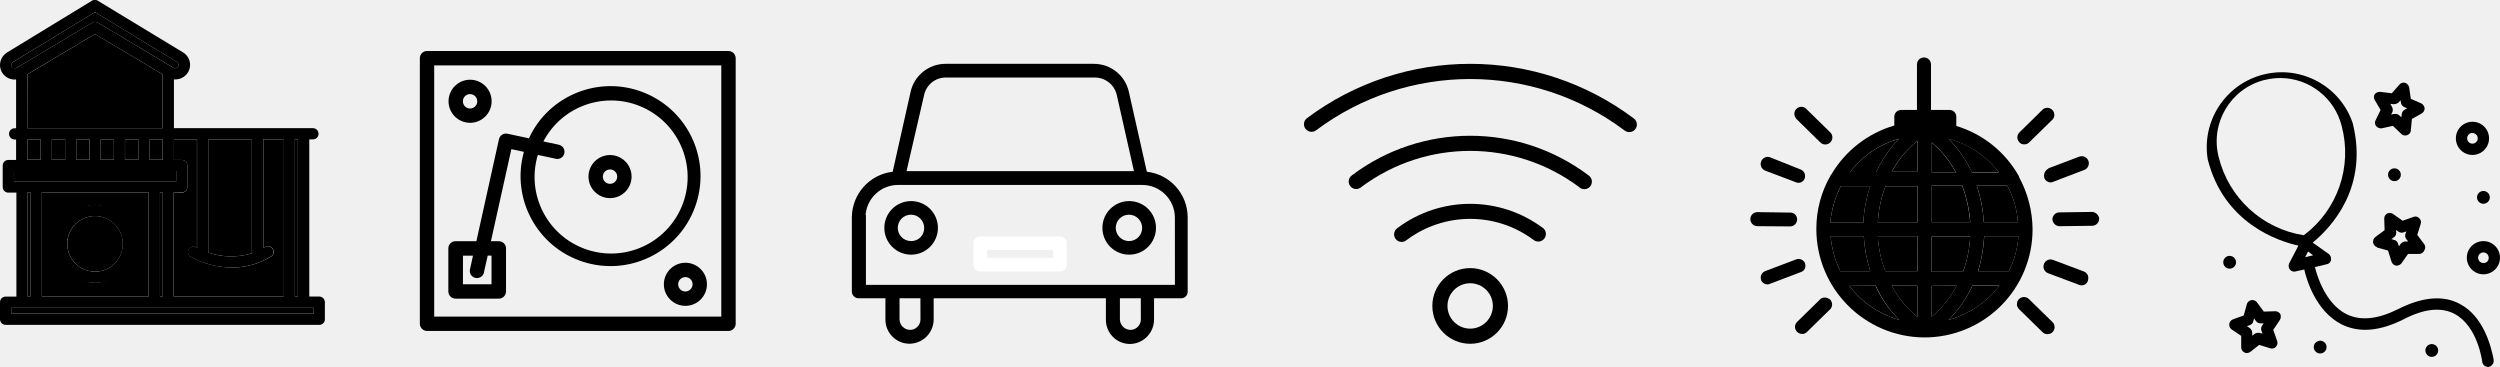
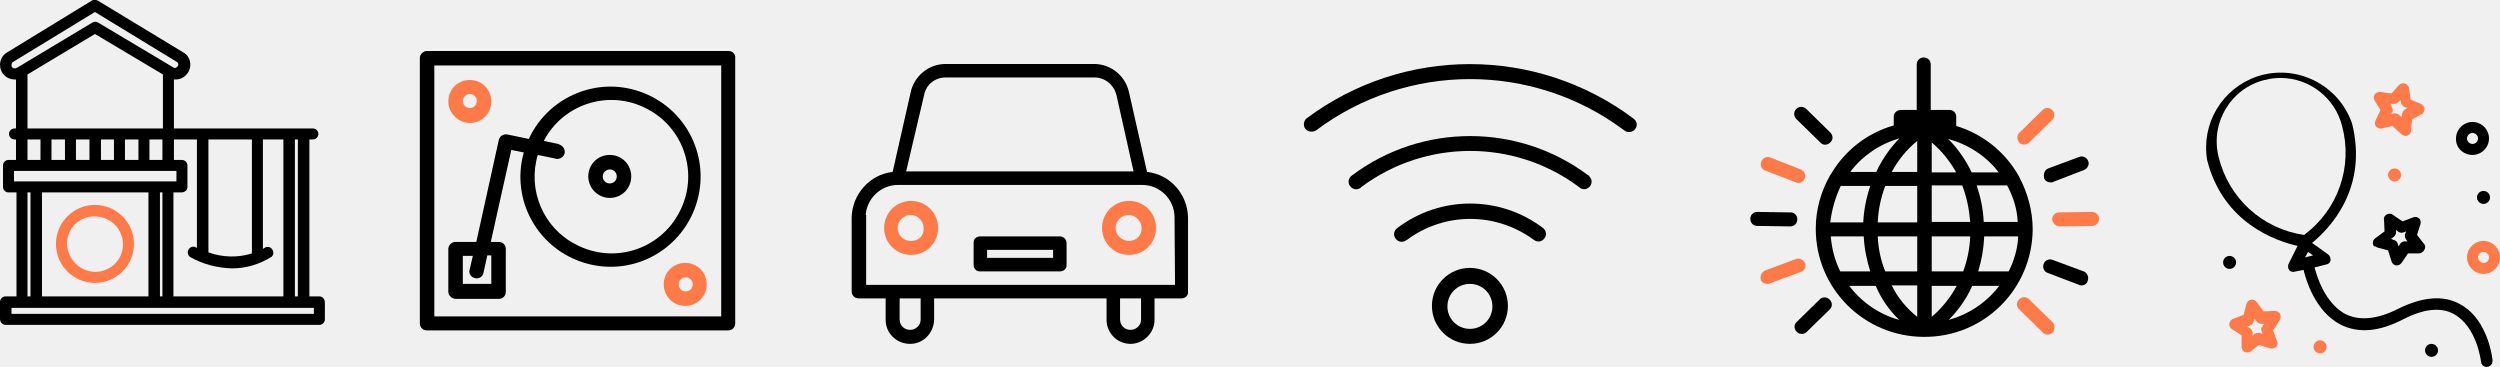
- <svg xmlns="http://www.w3.org/2000/svg" id="Layer_1" data-name="Layer 1" viewBox="0 0 500.18 73.36">
-   <path fill="#fff" d="M212.07,47.32h-16a1.31,1.31,0,0,0-1.31,1.22V53A1.31,1.31,0,0,0,196,54.32h16.11a1.31,1.31,0,0,0,1.31-1.22V48.68A1.36,1.36,0,0,0,212.07,47.32Zm-1.36,4.27H197.52V50H210.7Z" />
-   <path d="M229.45,34.36c-.49-2.24-3.57-15.87-3.57-15.87h0a7.16,7.16,0,0,0-7-5.72H189.16a7.16,7.16,0,0,0-7,5.72h0L178.6,34.36a9.25,9.25,0,0,0-8.17,9.13h0V58.32a1.36,1.36,0,0,0,1.36,1.36h5.36V64A4.82,4.82,0,0,0,182,68.77h0A4.88,4.88,0,0,0,186.8,64h0V59.68h34.46V64a4.82,4.82,0,0,0,4.82,4.82h0A4.88,4.88,0,0,0,230.89,64h0V59.68h5.42a1.31,1.31,0,0,0,1.31-1.22v-15h0A9.19,9.19,0,0,0,229.45,34.36ZM184.88,19.05h0a4.43,4.43,0,0,1,4.34-3.54h29.85a4.5,4.5,0,0,1,4.38,3.55h0l3.42,15.18h-45.5ZM184.16,64A2.09,2.09,0,0,1,182.07,66a2.14,2.14,0,0,1-2.1-2.1V59.68h4.18Zm44.09,0A2.09,2.09,0,0,1,226.16,66a2.14,2.14,0,0,1-2.1-2.1V59.68h4.18Zm6.82-7H173.25V43h-.07A6.53,6.53,0,0,1,179.7,37h48.82a6.55,6.55,0,0,1,6.54,6.55Z" />
-   <path class="cls-1" d="M182.29,40.23h0a5.36,5.36,0,1,0,5.36,5.36h0v0A5.35,5.35,0,0,0,182.29,40.23Zm.12,8h-.15a2.64,2.64,0,1,1,2.64-2.64h0v.07A2.56,2.56,0,0,1,182.4,48.23Z" />
-   <path class="cls-1" d="M225.92,40.23h0a5.36,5.36,0,1,0,5.36,5.36v0A5.35,5.35,0,0,0,225.92,40.23Zm0,8h-.05a2.64,2.64,0,1,1,2.64-2.64h0v0A2.61,2.61,0,0,1,225.94,48.23Z" />
-   <path class="cls-2" d="M34.8,38.51V59.33h22V27.89H52.67V49.65l.51-.29a1.12,1.12,0,0,1,1.18,1.88,14.89,14.89,0,0,1-7.92,2.29h0A17.45,17.45,0,0,1,38,51.28l-.08-.06A1.12,1.12,0,0,1,39,49.38l.22.11.18.1V27.88H34.8V32h1.57a1.12,1.12,0,0,1,1.12,1.12v4.31a1.12,1.12,0,0,1-1.12,1.12Z" />
-   <rect class="cls-2" x="10.37" y="27.89" width="2.64" height="4.07" />
-   <path class="cls-2" d="M2.58,13.59a.66.66,0,0,0,.68,0L4,13.17,18.46,4.54a1.13,1.13,0,0,1,1.13,0l15.17,9.05a.68.68,0,0,0,.7-1.16L19,2.43l-16.43,10a.68.68,0,0,0-.33.58.67.67,0,0,0,.2.52Z" />
-   <rect class="cls-2" x="15.26" y="27.89" width="2.64" height="4.07" />
-   <polygon class="cls-2" points="5.48 14.88 5.46 25.65 32.55 25.65 32.55 14.89 19.01 6.81 5.48 14.88" />
-   <rect class="cls-2" x="59.01" y="27.89" width="0.59" height="31.44" />
-   <rect class="cls-2" x="20.14" y="27.89" width="2.64" height="4.07" />
-   <rect class="cls-2" x="29.91" y="27.89" width="2.63" height="4.07" />
-   <rect class="cls-2" x="25.02" y="27.89" width="2.64" height="4.07" />
-   <polygon class="cls-2" points="8.13 31.96 8.13 27.89 5.48 27.89 5.47 31.96 8.13 31.96" />
-   <rect class="cls-2" x="2.25" y="61.58" width="60.51" height="1.17" />
-   <rect class="cls-2" x="5.53" y="38.51" width="0.59" height="20.82" />
-   <path class="cls-2" d="M29.72,59.33V38.51H8.37V59.33ZM19,41A7.81,7.81,0,0,1,19,56.6h0A7.81,7.81,0,0,1,19,41Z" />
-   <rect class="cls-2" x="31.97" y="38.51" width="0.59" height="20.82" />
-   <rect class="cls-2" x="2.79" y="34.21" width="32.46" height="2.06" />
-   <path class="cls-2" d="M50.39,50.67V27.89H41.67V50.52A13.82,13.82,0,0,0,50.39,50.67Z" />
-   <circle class="cls-2" cx="19.02" cy="48.78" r="5.56" />
-   <path d="M63.88,59.33h-2V27.89h.73a1.12,1.12,0,0,0,0-2.25H34.8V15.89l.31,0a2.92,2.92,0,0,0,1.46-.4,2.9,2.9,0,0,0,.06-5L19.59.16A1.1,1.1,0,0,0,19.24,0a1.13,1.13,0,0,0-.82.13L1.41,10.5A3,3,0,0,0,0,13a2.92,2.92,0,0,0,3.22,2.9v9.76H2.93a1.12,1.12,0,1,0,0,2.25h.29V32H1.66A1.12,1.12,0,0,0,.54,33.11v4.31a1.12,1.12,0,0,0,1.12,1.12H3.28v20.8H1.12A1.12,1.12,0,0,0,0,60.46v3.42A1.12,1.12,0,0,0,1.12,65H63.88A1.12,1.12,0,0,0,65,63.88V60.46A1.12,1.12,0,0,0,63.88,59.33ZM59.61,27.89V59.33H59V27.89Zm-27.06,0V32H29.92V27.89Zm-4.88,0V32H25V27.89Zm-4.88,0V32H20.14V27.89Zm-4.88,0V32H15.26V27.89Zm-4.88,0V32H10.37V27.89Zm19.54-13V25.65H5.46l0-10.77L19,6.81ZM2.25,13a.68.68,0,0,1,.33-.58L19,2.43l16.44,10a.68.68,0,0,1-.7,1.16L19.59,4.53a1.13,1.13,0,0,0-1.13,0L4,13.17l-.71.39a.66.66,0,0,1-.68,0l-.14-.07A.67.67,0,0,1,2.25,13ZM8.13,27.89V32H5.47V27.89Zm29.37,9.5V33.08A1.12,1.12,0,0,0,36.37,32H34.8V27.88h4.63v21.7l-.18-.1L39,49.38a1.12,1.12,0,0,0-1.12,1.84l.08.06a17.45,17.45,0,0,0,8.44,2.25h0a14.89,14.89,0,0,0,7.92-2.29,1.12,1.12,0,0,0-1.18-1.88l-.51.29V27.89h4.13V59.33h-22V38.51h1.57A1.12,1.12,0,0,0,37.5,37.39Zm4.18,13.13V27.89h8.72V50.67A13.82,13.82,0,0,1,41.67,50.52ZM35.25,34.21v2.06H2.79V34.21Zm-2.7,4.3V59.33H32V38.51Zm-2.83,0V59.33H8.37V38.51Zm-23.61,0V59.33H5.53V38.51ZM2.25,62.75V61.58H62.76v1.17Z" />
-   <path class="cls-1" d="M19,56.6h0a7.81,7.81,0,1,0-7.81-7.81A7.82,7.82,0,0,0,19,56.6Zm-5.56-7.82A5.56,5.56,0,1,1,19,54.35,5.58,5.58,0,0,1,13.45,48.78Z" />
-   <path d="M475.56,49.51l2.22.62.69,2.22a1.15,1.15,0,0,0,1,.8h.11a1.32,1.32,0,0,0,.88-.46l1.32-1.88H484a1.12,1.12,0,0,0,1-.64c.41-.72.16-1.14,0-1.34L483.63,47l.69-2.22a1.07,1.07,0,0,0-.32-1.14,1,1,0,0,0-1.15-.24l-2.15.76-1.87-1.32a1.11,1.11,0,0,0-1.81.92l.07,2.29-1.87,1.39a1.15,1.15,0,0,0,.35,2ZM479.4,46l.5.37a1.13,1.13,0,0,0,1,.12l.54-.19-.2.57a1.13,1.13,0,0,0,.22,1l.35.44h-.62a1.32,1.32,0,0,0-.88.47l-.34.5-.2-.56A1,1,0,0,0,479,48l-.55-.16.5-.37a1.07,1.07,0,0,0,.47-.94Z" />
-   <path class="cls-1" d="M456.22,62.83a1.18,1.18,0,0,0-1-.56h0l-2.29.07-1.39-1.87a1.15,1.15,0,0,0-2,.35l-.63,2.3-2.13.76a1.15,1.15,0,0,0-.33,2l1.95,1.32v2.3a1.1,1.1,0,0,0,.62,1,.83.83,0,0,0,.46.14h.09a1.48,1.48,0,0,0,.65-.23L452,69l2.22.69a1.06,1.06,0,0,0,1.15-.33,1.13,1.13,0,0,0,.23-1.13L454.81,66,456.15,64a1.42,1.42,0,0,0,.1-1.13Zm-3.77,3.34.21.59-.63-.18h-.32a1.46,1.46,0,0,0-.65.23l-.45.35v-.62a1.32,1.32,0,0,0-.46-.88l-.6-.41.57-.2a1,1,0,0,0,.7-.78l.16-.55.37.5a1.06,1.06,0,0,0,.94.47l.6,0-.34.51A1.13,1.13,0,0,0,452.45,66.17Z" />
-   <path class="cls-1" d="M476.29,22l-1,2.06a1.05,1.05,0,0,0,.12,1.18,1.26,1.26,0,0,0,1.12.43l2.22-.49,1.65,1.58a1.05,1.05,0,0,0,.77.35h.06a1,1,0,0,0,.43-.1,1,1,0,0,0,.68-.92l.21-2.29,2-1.12a1.19,1.19,0,0,0,.55-1,1.26,1.26,0,0,0-.68-1l-2.08-.9L482,17.45a1.24,1.24,0,0,0-.78-.87,1.06,1.06,0,0,0-1.16.34l-1.53,1.74-2.3-.28a1.26,1.26,0,0,0-1.11.47,1.06,1.06,0,0,0,0,1.16Zm2.26-.66-.31-.56.66.07a1.48,1.48,0,0,0,1-.36l.38-.44.1.6a1.17,1.17,0,0,0,.67.78l.56.23-.53.3a1.12,1.12,0,0,0-.56.89l-.07.62-.45-.41a1.14,1.14,0,0,0-.73-.27,1.07,1.07,0,0,0-.28,0l-.59.13.27-.54A1.24,1.24,0,0,0,478.55,21.35Z" />
-   <circle cx="446.09" cy="52.47" r="1.28" />
-   <circle class="cls-1" cx="464.2" cy="69.44" r="1.28" />
-   <circle cx="486.53" cy="70.12" r="1.28" />
-   <circle class="cls-1" cx="479.06" cy="34.96" r="1.28" />
-   <circle cx="496.86" cy="39.49" r="1.28" />
-   <path d="M494.67,31a3.32,3.32,0,1,0-3.32-3.32A3.32,3.32,0,0,0,494.67,31Zm0-4.38a1.06,1.06,0,1,1-1.06,1.06A1.06,1.06,0,0,1,494.67,26.59Z" />
-   <path class="cls-1" d="M496.86,48.24a3.32,3.32,0,1,0,3.32,3.32A3.32,3.32,0,0,0,496.86,48.24Zm0,4.38a1.06,1.06,0,1,1,1.06-1.06A1,1,0,0,1,496.86,52.62Z" />
-   <path d="M492.14,60.81c-3.25-1.78-7.49-1.42-12.27,1-4.17,2.08-7.56,2.43-10.38,1.05s-5.14-4.77-6.34-9.42l2.39-.58a1,1,0,0,0,.84-.94,1.27,1.27,0,0,0-.46-1.1l-3.21-2.28c3.79-3.12,11.22-11.11,8-23.91a15,15,0,0,0-29,7.28h0c3.24,12.81,14.14,16.35,18.14,17.23L458,52.69a1.22,1.22,0,0,0,.14,1.24,1.31,1.31,0,0,0,.88.43l2-.44c.38,1.71,2.19,8.34,7.52,11,3.5,1.71,7.56,1.37,12.41-1.06,4.07-2.11,7.48-2.46,10.14-1.06,4.67,2.48,5.53,9.51,5.54,9.61a1.18,1.18,0,0,0,1.11,1h.18a1.26,1.26,0,0,0,1-1.18l0-.23C498.44,69.43,496.93,63.3,492.14,60.81ZM443.89,31.4A12.67,12.67,0,0,1,453.05,16l.07,0a12.76,12.76,0,0,1,3.11-.39,12.69,12.69,0,0,1,12.28,9.62,20.67,20.67,0,0,1-7.58,21.84A20.86,20.86,0,0,1,443.89,31.4Zm18.9,19.68-1.59.38.57-1.14Z" />
-   <path d="M308.71,45.63a24.3,24.3,0,0,0-29.13,0A1.52,1.52,0,1,0,281.47,48a21.18,21.18,0,0,1,25.35,0,1.52,1.52,0,0,0,1.89-2.39Z" />
-   <path d="M326.85,23.68a54.48,54.48,0,0,0-65.41,0,1.52,1.52,0,0,0,1.85,2.41,51.46,51.46,0,0,1,61.72,0,1.52,1.52,0,1,0,1.85-2.41Z" />
-   <path d="M317.79,35.06a39.34,39.34,0,0,0-47.29,0,1.51,1.51,0,1,0,1.89,2.34,36.42,36.42,0,0,1,43.51,0,1.51,1.51,0,1,0,2.16-2.12A1.54,1.54,0,0,0,317.79,35.06Z" />
-   <path d="M294.14,53.64h0a7.57,7.57,0,1,0,7.57,7.57A7.57,7.57,0,0,0,294.14,53.64Zm0,12.11a4.54,4.54,0,1,1,4.54-4.54A4.54,4.54,0,0,1,294.14,65.75Z" />
-   <path d="M145.75,10.21H85.3A1.44,1.44,0,0,0,84,11.64V64.77a1.44,1.44,0,0,0,1.44,1.44h60.31a1.44,1.44,0,0,0,1.44-1.44V11.64A1.44,1.44,0,0,0,145.75,10.21Zm-1.44,53.13H86.87V13.08h57.44Z" />
-   <path d="M91.18,59.75H99.8a1.44,1.44,0,0,0,1.44-1.44V49.7a1.44,1.44,0,0,0-1.44-1.44H98.22l4.09-18.42,2.51.54a18,18,0,1,0,1-2.71l-4.31-.92a1.44,1.44,0,0,0-1.68,1.1L95.31,48.26H91a1.44,1.44,0,0,0-1.3,1.44v8.62A1.44,1.44,0,0,0,91.18,59.75ZM107.63,31l3.37.72a1.44,1.44,0,1,0,.79-2.76l-.21-.06-2.87-.6a15.31,15.31,0,1,1-1.1,2.69Zm-15,20.15h2l-.56,2.56a1.44,1.44,0,1,0,2.79.6l.72-3.17h.76v5.74H92.62Z" />
-   <path class="cls-1" d="M132.82,56.88a4.31,4.31,0,1,0,4.31-4.31A4.31,4.31,0,0,0,132.82,56.88Zm5.74,0a1.44,1.44,0,1,1-1.44-1.44A1.44,1.44,0,0,1,138.57,56.88Z" />
-   <path d="M122.05,39.64a4.31,4.31,0,1,0-4.31-4.31A4.31,4.31,0,0,0,122.05,39.64Zm0-5.74a1.44,1.44,0,1,1-1.44,1.44A1.44,1.44,0,0,1,122.05,33.9Z" />
-   <path class="cls-1" d="M94.05,24.57a4.31,4.31,0,1,0-4.31-4.31A4.31,4.31,0,0,0,94.05,24.57Zm0-5.74a1.44,1.44,0,1,1-1.44,1.44A1.44,1.44,0,0,1,94.05,18.82Z" />
-   <path class="cls-2" d="M391.47,57.19h-5v6.22A21.34,21.34,0,0,0,391.47,57.19Z" />
-   <path class="cls-2" d="M383.63,47.26H375.7a21.91,21.91,0,0,0,1.51,7h6.41Z" />
-   <path class="cls-2" d="M386.44,47.36v7h6.31a24.09,24.09,0,0,0,1.43-7Z" />
-   <path class="cls-2" d="M383.63,63.44V57.19h-5.13A19.88,19.88,0,0,0,383.63,63.44Z" />
-   <path class="cls-2" d="M397,47.26a31.22,31.22,0,0,1-1.22,7h6.12a18.15,18.15,0,0,0,1.94-7Z" />
-   <path class="cls-2" d="M386.44,28.48v6h4.85A19.91,19.91,0,0,0,386.44,28.48Z" />
-   <path class="cls-2" d="M396.89,44.46h6.84a17.71,17.71,0,0,0-2.12-7.3h-6.1A27.27,27.27,0,0,1,396.89,44.46Z" />
-   <path class="cls-2" d="M380,64a22.41,22.41,0,0,1-4.76-6.82H370A19,19,0,0,0,380,64Z" />
-   <path class="cls-2" d="M394.6,57.19A24.08,24.08,0,0,1,389.87,64,19,19,0,0,0,400,57.19Z" />
-   <path class="cls-2" d="M389.8,27.72a24.33,24.33,0,0,1,4.7,6.71h5.4A19,19,0,0,0,389.8,27.72Z" />
-   <path class="cls-2" d="M386.44,44.46h7.73a26.49,26.49,0,0,0-1.6-7.3h-6.13Z" />
-   <path class="cls-2" d="M383.63,34.34V28.18a20.31,20.31,0,0,0-5.12,6.16Z" />
-   <path class="cls-2" d="M372.89,47.26h-6.63a19.59,19.59,0,0,0,1.94,7h6A27.74,27.74,0,0,1,372.89,47.26Z" />
-   <path class="cls-2" d="M383.63,44.55v-7.3h-6.41a23.91,23.91,0,0,0-1.52,7.3Z" />
-   <path class="cls-2" d="M368.29,37.24a21,21,0,0,0-2.11,7.3h6.62a26.75,26.75,0,0,1,1.39-7.3Z" />
-   <path class="cls-2" d="M370.15,34.43h5.22a24.09,24.09,0,0,1,4.56-6.65A18.55,18.55,0,0,0,370.15,34.43Z" />
-   <path d="M406.66,45.9v0h0a22.21,22.21,0,0,0-2.72-10.51v-.1l-.06-.11A21.42,21.42,0,0,0,391.4,25.2V23.33A1.35,1.35,0,0,0,390.14,22h-3.8V12.9a1.4,1.4,0,1,0-2.81,0V22h-3.15A1.35,1.35,0,0,0,379,23.24v1.87A21.74,21.74,0,0,0,366.4,34.9a1.34,1.34,0,0,0-.13.15.88.88,0,0,0-.11.23,21.21,21.21,0,0,0-2.76,10.46v.14h0a21.71,21.71,0,0,0,21.53,21.63H385A21.61,21.61,0,0,0,406.66,45.9Zm-5.06-8.75a17.71,17.71,0,0,1,2.12,7.3h-6.84a27.27,27.27,0,0,0-1.39-7.3Zm-9,0a26.49,26.49,0,0,1,1.6,7.3h-7.73v-7.3Zm-6.13-8.67a19.91,19.91,0,0,1,4.85,6h-4.85Zm8.06,6a24.33,24.33,0,0,0-4.7-6.71,19,19,0,0,1,10.1,6.71ZM389.87,64a24.08,24.08,0,0,0,4.73-6.84H400A19,19,0,0,1,389.87,64Zm1.6-6.84a21.34,21.34,0,0,1-5,6.22V57.19Zm1.28-2.81h-6.31v-7h7.74A24.09,24.09,0,0,1,392.75,54.38Zm9.13-.09h-6.12a31.22,31.22,0,0,0,1.22-7h6.84A18.15,18.15,0,0,1,401.88,54.29Zm-18.25,9.16a19.88,19.88,0,0,1-5.13-6.25h5.13Zm-6.41-9.16a21.91,21.91,0,0,1-1.51-7h7.93v7Zm-1.94,2.9A22.41,22.41,0,0,0,380,64,19,19,0,0,1,370,57.19Zm-7.08-2.9a19.59,19.59,0,0,1-1.94-7h6.63a27.74,27.74,0,0,0,1.3,7Zm4.6-9.74h-6.62a21,21,0,0,1,2.11-7.3h5.89A26.75,26.75,0,0,0,372.8,44.55Zm2.58-10.11h-5.22a18.55,18.55,0,0,1,9.78-6.65A24.09,24.09,0,0,0,375.37,34.43Zm1.85,2.81h6.41v7.3H375.7A23.91,23.91,0,0,1,377.22,37.24Zm6.41-9.06v6.16H378.5A20.31,20.31,0,0,1,383.63,28.18Z" />
-   <path class="cls-1" d="M404,28.45l0,0h0a1.2,1.2,0,0,0,.91.43h.1a1.32,1.32,0,0,0,1-.42h0l4.71-4.61,0,0a1.4,1.4,0,0,0-.28-2h0a1.4,1.4,0,0,0-1.69,0l0,0L404,26.52h0a1.39,1.39,0,0,0,0,1.92Z" />
-   <path d="M409.82,33.74a1.59,1.59,0,0,0-.8,1.86v.06a1.4,1.4,0,0,0,1.26.84h0a1.17,1.17,0,0,0,.52-.13h0L417,34h0a1.42,1.42,0,1,0-1-2.66h0l-6.21,2.35Z" />
-   <path class="cls-1" d="M410.65,64.45l-4.71-4.61,0,0a1.4,1.4,0,0,0-2,2l0,0,4.71,4.61a1.41,1.41,0,0,0,2,0h0a1.4,1.4,0,0,0,0-2Z" />
-   <polygon points="403.95 60.09 403.95 60.09 403.95 60.09 403.95 60.09" />
-   <path class="cls-1" d="M420,43.74a1.56,1.56,0,0,0-1.34-1.34h-.07l-6.56.09h0a1.4,1.4,0,0,0-1.4,1.4v0a1.48,1.48,0,0,0,1.37,1.37h0l6.58-.09h0a1.4,1.4,0,0,0,1.4-1.4v-.06Z" />
-   <path d="M416.94,54.32h0L410.76,52h0a1.42,1.42,0,1,0-1,2.66h0L416,57h0a1.1,1.1,0,0,0,.39.09h.11a1.28,1.28,0,0,0,1.22-.89h0a2.13,2.13,0,0,0,.09-.58,1.35,1.35,0,0,0-.25-.81A1.39,1.39,0,0,0,416.94,54.32Z" />
-   <path d="M359.3,23.69l.21.21h0l4.68,4.59a1.41,1.41,0,0,0,2,0h0a1.4,1.4,0,0,0,0-2h0l-4.69-4.59h0a1.4,1.4,0,0,0-2.2,1.74Z" />
-   <path class="cls-1" d="M353.09,34.11h0l6.26,2.37h0a1.11,1.11,0,0,0,.39.09h.11a1.28,1.28,0,0,0,1.21-.87h0a1.39,1.39,0,0,0-.81-1.79h0l-6.08-2.43h0a1.4,1.4,0,0,0-1.81.81h0v0h0a1.4,1.4,0,0,0,.71,1.8Z" />
-   <path d="M365.93,59.81h0a1.4,1.4,0,0,0-1.69,0l0,0,0,0-4.69,4.59h0a1.4,1.4,0,0,0,0,2h0a1.48,1.48,0,0,0,1,.41h0a1.32,1.32,0,0,0,1-.42h0l4.71-4.61,0,0a1.41,1.41,0,0,0-.28-2Z" />
-   <path d="M358.15,45.3h0a1.4,1.4,0,0,0,1.4-1.37h0v0h0v-.06a1.35,1.35,0,0,0-1.26-1.34h-.14l-6.55-.09h0a1.4,1.4,0,0,0,0,2.81h0Z" />
-   <path class="cls-1" d="M360.29,54.44h0a1.3,1.3,0,0,0,.88-1.59h0l0-.1h0a1.4,1.4,0,0,0-1.79-.86h0l-6.18,2.34h0a1.4,1.4,0,0,0-.85,1.78h0v.06a1.41,1.41,0,0,0,1.26.84h0a1.18,1.18,0,0,0,.52-.13h0Z" />
+ <svg xmlns="http://www.w3.org/2000/svg" version="1.1" id="Layer_1" x="0px" y="0px" viewBox="0 0 500.2 73.4" style="enable-background:new 0 0 500.2 73.4;" xml:space="preserve">
+   <style type="text/css">
+ 	.st0{fill:#FF7A49;}
+ </style>
+   <g>
+     <path d="M212.1,47.3h-16c-0.7,0-1.3,0.5-1.3,1.2V53c0,0.7,0.5,1.3,1.2,1.3h16.1c0.7,0,1.3-0.5,1.3-1.2v-4.4   C213.4,47.9,212.8,47.3,212.1,47.3z M210.7,51.6h-13.2V50h13.2L210.7,51.6z" />
+     <path d="M229.5,34.4c-0.5-2.2-3.6-15.9-3.6-15.9c-0.7-3.3-3.6-5.7-7-5.7h-29.7c-3.4,0-6.3,2.4-7,5.7l-3.6,15.9   c-4.6,0.5-8.1,4.5-8.2,9.1v14.8c0,0.8,0.6,1.4,1.4,1.4h5.4V64c0,2.7,2.2,4.8,4.9,4.8c2.6,0,4.7-2.1,4.8-4.8v-4.3h34.5V64   c0,2.7,2.2,4.8,4.8,4.8c2.6,0,4.8-2.2,4.8-4.8v-4.3h5.4c0.7,0,1.3-0.5,1.3-1.2v-15C237.6,38.8,234.1,34.9,229.5,34.4z M184.9,19   L184.9,19c0.4-2.1,2.2-3.5,4.3-3.5h29.8c2.1,0,3.9,1.5,4.4,3.6l3.4,15.2h-45.5L184.9,19z M184.2,64c0,1.1-1,2-2.1,2   c-1.2,0-2.1-0.9-2.1-2.1v-4.2h4.2L184.2,64z M228.3,64c0,1.1-1,2-2.1,2c-1.2,0-2.1-0.9-2.1-2.1v-4.2h4.2L228.3,64z M235.1,57h-61.8   V43h-0.1c0.3-3.4,3.1-6,6.5-6h48.8c3.6,0,6.5,2.9,6.5,6.5L235.1,57z" />
+     <path class="st0" d="M182.3,40.2L182.3,40.2c-3,0-5.4,2.4-5.4,5.4s2.4,5.4,5.4,5.4c3,0,5.4-2.4,5.4-5.4   C187.7,42.6,185.3,40.2,182.3,40.2L182.3,40.2z M182.4,48.2h-0.2c-1.5,0-2.6-1.2-2.6-2.6s1.2-2.6,2.6-2.6s2.6,1.2,2.6,2.6v0.1   C184.9,47.1,183.8,48.2,182.4,48.2L182.4,48.2z" />
+     <path class="st0" d="M225.9,40.2L225.9,40.2c-3,0-5.4,2.4-5.4,5.4s2.4,5.4,5.4,5.4c3,0,5.4-2.4,5.4-5.4   C231.3,42.6,228.9,40.2,225.9,40.2L225.9,40.2z M225.9,48.2L225.9,48.2c-1.5,0-2.7-1.2-2.7-2.6s1.2-2.6,2.6-2.6s2.6,1.2,2.6,2.6   C228.5,47,227.4,48.2,225.9,48.2L225.9,48.2z" />
+     <path d="M63.9,59.3h-2V27.9h0.7c0.6,0,1.1-0.5,1.1-1.1c0-0.6-0.5-1.1-1.1-1.1H34.8v-9.8h0.3c0.5,0,1-0.1,1.5-0.4   c1.4-0.8,1.9-2.6,1.1-4c-0.2-0.4-0.6-0.8-1-1l-17-10.3C19.5,0.1,19.4,0,19.2,0c-0.3-0.1-0.6,0-0.8,0.1l-17,10.4C0.5,11,0,12,0,13   c0,1.6,1.3,2.9,2.9,2.9c0.1,0,0.2,0,0.3,0v9.8H2.9c-0.6,0-1.1,0.5-1.1,1.1c0,0.6,0.5,1.1,1.1,1.1h0.3V32H1.7   c-0.6,0-1.1,0.5-1.1,1.1v4.3c0,0.6,0.5,1.1,1.1,1.1h1.6v20.8H1.1c-0.6,0-1.1,0.5-1.1,1.1v3.4C0,64.5,0.5,65,1.1,65h62.8   c0.6,0,1.1-0.5,1.1-1.1v-3.4C65,59.8,64.5,59.3,63.9,59.3L63.9,59.3z M59.6,27.9v31.4H59V27.9H59.6z M32.5,27.9V32h-2.6v-4.1H32.5z    M27.7,27.9V32H25v-4.1H27.7z M22.8,27.9V32h-2.6v-4.1H22.8z M17.9,27.9V32h-2.7v-4.1H17.9z M13,27.9V32h-2.7v-4.1H13z M32.6,14.9   v10.8H5.5V14.9L19,6.8L32.6,14.9z M2.3,13c0-0.2,0.1-0.5,0.3-0.6L19,2.4l16.4,10c0.3,0.2,0.4,0.6,0.1,0.9c-0.2,0.3-0.6,0.4-0.8,0.2   L19.6,4.5c-0.3-0.2-0.8-0.2-1.1,0L4,13.2l-0.7,0.4c-0.2,0.1-0.5,0.1-0.7,0l-0.1-0.1C2.3,13.4,2.3,13.2,2.3,13z M8.1,27.9V32H5.5   v-4.1H8.1z M37.5,37.4v-4.3c0-0.6-0.5-1.1-1.1-1.1h-1.6v-4.1h4.6v21.7l-0.2-0.1L39,49.4c-0.6-0.2-1.2,0.2-1.4,0.8   c-0.1,0.4,0,0.8,0.3,1.1l0.1,0.1c2.6,1.5,5.5,2.2,8.4,2.3c2.8,0,5.5-0.8,7.9-2.3c0.5-0.4,0.5-1.1,0.1-1.6c-0.3-0.4-0.9-0.5-1.3-0.3   l-0.5,0.3V27.9h4.1v31.4h-22V38.5h1.6C36.9,38.5,37.5,38.1,37.5,37.4L37.5,37.4z M41.7,50.5V27.9h8.7v22.8   C47.6,51.6,44.5,51.5,41.7,50.5L41.7,50.5z M35.3,34.2v2.1H2.8v-2.1H35.3z M32.5,38.5v20.8H32V38.5H32.5z M29.7,38.5v20.8H8.4V38.5   H29.7z M6.1,38.5v20.8H5.5V38.5H6.1z M2.3,62.8v-1.2h60.5v1.2H2.3z" />
+     <path class="st0" d="M19,56.6L19,56.6c4.3,0,7.8-3.5,7.8-7.8S23.3,41,19,41s-7.8,3.5-7.8,7.8C11.2,53.1,14.7,56.6,19,56.6z    M13.4,48.8c0-3.1,2.5-5.6,5.6-5.5c3.1,0,5.6,2.5,5.6,5.6c0,3.1-2.5,5.5-5.6,5.5C15.9,54.3,13.5,51.8,13.4,48.8L13.4,48.8z" />
+     <path d="M475.6,49.5l2.2,0.6l0.7,2.2c0.1,0.4,0.5,0.8,1,0.8h0.1c0.3,0,0.7-0.2,0.9-0.5l1.3-1.9h2.2c0.4,0,0.8-0.3,1-0.6   c0.4-0.7,0.2-1.1,0-1.3l-1.4-1.8l0.7-2.2c0.1-0.4,0-0.9-0.3-1.1c-0.3-0.3-0.8-0.4-1.2-0.2l-2.1,0.8l-1.9-1.3   c-0.5-0.4-1.2-0.3-1.6,0.2c-0.2,0.2-0.3,0.5-0.2,0.8l0.1,2.3l-1.9,1.4c-0.5,0.4-0.6,1.1-0.2,1.6C475.2,49.2,475.4,49.4,475.6,49.5   L475.6,49.5z M479.4,46l0.5,0.4c0.3,0.2,0.7,0.2,1,0.1l0.5-0.2l-0.2,0.6c-0.1,0.3,0,0.7,0.2,1l0.3,0.4h-0.6c-0.3,0-0.7,0.2-0.9,0.5   l-0.3,0.5l-0.2-0.6c-0.1-0.4-0.4-0.6-0.8-0.7l-0.5-0.2l0.5-0.4c0.3-0.2,0.5-0.6,0.5-0.9L479.4,46z" />
+     <path class="st0" d="M456.2,62.8c-0.2-0.3-0.6-0.6-1-0.6l-2.3,0.1l-1.4-1.9c-0.4-0.5-1.1-0.6-1.6-0.2c-0.2,0.1-0.3,0.3-0.4,0.5   l-0.6,2.3l-2.1,0.8c-0.6,0.2-0.9,0.9-0.7,1.5c0.1,0.2,0.2,0.4,0.4,0.5l2,1.3v2.3c0,0.4,0.2,0.8,0.6,1c0.1,0.1,0.3,0.1,0.5,0.1h0.1   c0.2,0,0.5-0.1,0.6-0.2L452,69l2.2,0.7c0.4,0.1,0.9,0,1.2-0.3c0.3-0.3,0.4-0.7,0.2-1.1l-0.8-2.2l1.3-2   C456.3,63.7,456.4,63.2,456.2,62.8L456.2,62.8z M452.5,66.2l0.2,0.6l-0.6-0.2h-0.3c-0.2,0-0.5,0.1-0.7,0.2l-0.4,0.4v-0.6   c0-0.3-0.2-0.7-0.5-0.9l-0.6-0.4l0.6-0.2c0.4-0.1,0.6-0.4,0.7-0.8l0.2-0.5l0.4,0.5c0.2,0.3,0.6,0.5,0.9,0.5h0.6l-0.3,0.5   C452.4,65.5,452.3,65.8,452.5,66.2z" />
+     <path class="st0" d="M476.3,22l-1,2.1c-0.2,0.4-0.2,0.8,0.1,1.2c0.3,0.3,0.7,0.5,1.1,0.4l2.2-0.5l1.7,1.6c0.2,0.2,0.5,0.3,0.8,0.4   h0.1c0.1,0,0.3,0,0.4-0.1c0.4-0.1,0.7-0.5,0.7-0.9l0.2-2.3l2-1.1c0.3-0.2,0.5-0.6,0.5-1c0-0.4-0.3-0.8-0.7-1l-2.1-0.9l-0.3-2.3   c-0.1-0.4-0.4-0.7-0.8-0.9c-0.4-0.1-0.9,0-1.2,0.3l-1.5,1.7l-2.3-0.3c-0.4,0-0.8,0.1-1.1,0.5c-0.2,0.4-0.2,0.8,0,1.2L476.3,22z    M478.5,21.3l-0.3-0.6l0.7,0.1c0.4,0,0.7-0.1,1-0.4l0.4-0.4l0.1,0.6c0.1,0.3,0.3,0.6,0.7,0.8l0.6,0.2l-0.5,0.3   c-0.3,0.2-0.5,0.5-0.6,0.9l-0.1,0.6l-0.5-0.4c-0.2-0.2-0.5-0.3-0.7-0.3c-0.1,0-0.2,0-0.3,0l-0.6,0.1l0.3-0.5   C478.8,22,478.7,21.7,478.5,21.3L478.5,21.3z" />
+     <circle cx="446.1" cy="52.5" r="1.3" />
+     <circle class="st0" cx="464.2" cy="69.4" r="1.3" />
+     <circle cx="486.5" cy="70.1" r="1.3" />
+     <circle class="st0" cx="479.1" cy="35" r="1.3" />
+     <circle cx="496.9" cy="39.5" r="1.3" />
+     <path d="M494.7,31c1.8,0,3.3-1.5,3.3-3.3c0-1.8-1.5-3.3-3.3-3.3s-3.3,1.5-3.3,3.3C491.3,29.5,492.8,31,494.7,31z M494.7,26.6   c0.6,0,1.1,0.5,1.1,1.1s-0.5,1.1-1.1,1.1c-0.6,0-1.1-0.5-1.1-1.1C493.6,27.1,494.1,26.6,494.7,26.6L494.7,26.6L494.7,26.6z" />
+     <path class="st0" d="M496.9,48.2c-1.8,0-3.3,1.5-3.3,3.3c0,1.8,1.5,3.3,3.3,3.3c1.8,0,3.3-1.5,3.3-3.3   C500.2,49.7,498.7,48.2,496.9,48.2z M496.9,52.6c-0.6,0-1.1-0.5-1.1-1.1c0-0.6,0.5-1.1,1.1-1.1c0.6,0,1.1,0.5,1.1,1.1   c0,0.6-0.4,1-0.9,1.1H496.9z" />
+     <path d="M492.1,60.8c-3.3-1.8-7.5-1.4-12.3,1c-4.2,2.1-7.6,2.4-10.4,1.1c-2.8-1.4-5.1-4.8-6.3-9.4l2.4-0.6c0.5-0.1,0.8-0.5,0.8-0.9   c0-0.4-0.1-0.8-0.5-1.1l-3.2-2.3c3.8-3.1,11.2-11.1,8-23.9c-2.7-7.8-11.2-12-19-9.4c-7,2.4-11.2,9.4-10,16.7   c3.2,12.8,14.1,16.3,18.1,17.2l-1.8,3.6c-0.2,0.4-0.1,0.9,0.1,1.2c0.2,0.3,0.5,0.4,0.9,0.4l2-0.4c0.4,1.7,2.2,8.3,7.5,11   c3.5,1.7,7.6,1.4,12.4-1.1c4.1-2.1,7.5-2.5,10.1-1.1c4.7,2.5,5.5,9.5,5.5,9.6c0.1,0.6,0.5,1,1.1,1h0.2c0.6-0.1,1-0.6,1-1.2V72   C498.4,69.4,496.9,63.3,492.1,60.8z M443.9,31.4c-1.7-6.8,2.4-13.7,9.2-15.4h0.1c1-0.3,2.1-0.4,3.1-0.4c5.8,0,10.9,4,12.3,9.6   c2.2,8.1-0.8,16.8-7.6,21.8C452.6,45.8,445.9,39.6,443.9,31.4z M462.8,51.1l-1.6,0.4l0.6-1.1L462.8,51.1z" />
+     <path d="M308.7,45.6c-8.6-6.5-20.5-6.5-29.1,0c-0.7,0.5-0.9,1.4-0.4,2.1c0.5,0.7,1.4,0.9,2.1,0.4l0.2-0.1c7.5-5.6,17.8-5.6,25.4,0   c0.7,0.5,1.6,0.4,2.1-0.3C309.5,47.1,309.4,46.1,308.7,45.6L308.7,45.6z" />
+     <path d="M326.8,23.7c-19.4-14.5-46-14.5-65.4,0c-0.6,0.5-0.7,1.5-0.2,2.1c0.5,0.6,1.4,0.7,2.1,0.3c18.3-13.7,43.4-13.7,61.7,0   c0.6,0.5,1.6,0.4,2.1-0.2C327.7,25.2,327.6,24.3,326.8,23.7L326.8,23.7L326.8,23.7z" />
+     <path d="M317.8,35.1c-14-10.5-33.3-10.5-47.3,0c-0.7,0.5-0.9,1.4-0.4,2.1c0.5,0.7,1.4,0.9,2.1,0.4l0.2-0.2   c12.9-9.6,30.6-9.6,43.5,0c0.6,0.6,1.5,0.6,2.1,0c0.6-0.6,0.6-1.5,0-2.1C318,35.2,317.9,35.1,317.8,35.1z" />
+     <path d="M294.1,53.6L294.1,53.6c-4.2,0-7.6,3.4-7.6,7.6s3.4,7.6,7.6,7.6c4.2,0,7.6-3.4,7.6-7.6S298.3,53.6,294.1,53.6z M294.1,65.8   c-2.5,0-4.5-2-4.5-4.5s2-4.5,4.5-4.5c2.5,0,4.5,2,4.5,4.5S296.6,65.8,294.1,65.8z" />
+     <path d="M145.8,10.2H85.3c-0.7,0.1-1.3,0.7-1.3,1.4v53.1c0,0.8,0.6,1.4,1.4,1.4h60.3c0.8,0,1.4-0.6,1.4-1.4V11.6   C147.2,10.8,146.5,10.2,145.8,10.2z M144.3,63.3H86.9V13.1h57.4V63.3z" />
+     <path d="M91.2,59.8h8.6c0.8,0,1.4-0.6,1.4-1.4v-8.6c0-0.8-0.6-1.4-1.4-1.4h-1.6l4.1-18.4l2.5,0.5c-2.7,9.6,2.9,19.5,12.5,22.2   c9.6,2.7,19.5-2.9,22.2-12.5c2.7-9.6-2.9-19.5-12.5-22.2c-8.5-2.4-17.5,1.8-21.2,9.8l-4.3-0.9c-0.8-0.1-1.5,0.3-1.7,1.1l-4.5,20.4   H91c-0.7,0.1-1.3,0.7-1.3,1.4v8.6C89.7,59.1,90.4,59.8,91.2,59.8L91.2,59.8z M107.6,31l3.4,0.7c0.7,0.3,1.6-0.1,1.9-0.8   c0.3-0.7-0.1-1.6-0.8-1.9l-0.2-0.1l-0.2-0.1l-2.9-0.6c3.9-7.5,13.2-10.4,20.7-6.4c7.5,3.9,10.4,13.2,6.4,20.7   c-3.9,7.5-13.2,10.4-20.7,6.4C108.7,45.6,105.5,38,107.6,31L107.6,31z M92.6,51.2h2l-0.6,2.6c-0.3,0.7,0.1,1.6,0.9,1.8   c0.7,0.3,1.6-0.1,1.8-0.9c0-0.1,0.1-0.3,0.1-0.4l0.7-3.2h0.8v5.7h-5.7L92.6,51.2z" />
+     <path class="st0" d="M132.8,56.9c0,2.4,1.9,4.3,4.3,4.3s4.3-1.9,4.3-4.3c0-2.4-1.9-4.3-4.3-4.3S132.8,54.5,132.8,56.9z M138.6,56.9   c0,0.8-0.6,1.4-1.4,1.4s-1.4-0.6-1.4-1.4c0-0.8,0.6-1.4,1.4-1.4C137.9,55.4,138.6,56.1,138.6,56.9L138.6,56.9L138.6,56.9z" />
+     <path d="M122,39.6c2.4,0,4.3-1.9,4.3-4.3S124.4,31,122,31s-4.3,1.9-4.3,4.3S119.7,39.6,122,39.6z M122,33.9c0.8,0,1.4,0.6,1.4,1.4   c0,0.8-0.6,1.4-1.4,1.4c-0.8,0-1.4-0.6-1.4-1.4C120.6,34.5,121.3,33.9,122,33.9z" />
+     <path class="st0" d="M94,24.6c2.4,0,4.3-1.9,4.3-4.3c0-2.4-1.9-4.3-4.3-4.3s-4.3,1.9-4.3,4.3C89.7,22.6,91.7,24.6,94,24.6z    M94,18.8c0.8,0,1.4,0.6,1.4,1.4s-0.6,1.4-1.4,1.4c-0.8,0-1.4-0.6-1.4-1.4C92.6,19.5,93.2,18.8,94,18.8L94,18.8L94,18.8z" />
+     <path d="M406.7,45.9L406.7,45.9c0-3.7-1-7.3-2.7-10.5v-0.1l-0.1-0.1c-2.7-4.8-7.2-8.4-12.5-10v-1.9c0-0.7-0.6-1.3-1.3-1.3h-3.8   v-9.1c0-0.8-0.6-1.4-1.4-1.4c-0.8,0-1.4,0.6-1.4,1.4V22h-3.2c-0.7,0-1.3,0.5-1.4,1.2v1.9c-5.3,1.5-9.8,5-12.6,9.8l-0.1,0.1   l-0.1,0.2c-1.8,3.2-2.8,6.8-2.8,10.5v0.1c0,11.9,9.6,21.5,21.5,21.6h0.1C396.9,67.5,406.6,57.9,406.7,45.9L406.7,45.9z M401.6,37.1   c1.2,2.3,2,4.7,2.1,7.3h-6.8c-0.1-2.5-0.6-4.9-1.4-7.3H401.6z M392.6,37.1c0.9,2.3,1.4,4.8,1.6,7.3h-7.7v-7.3H392.6z M386.5,28.5   c2,1.7,3.6,3.7,4.9,6h-4.9V28.5z M394.5,34.5c-1.2-2.5-2.8-4.8-4.7-6.7c4,1.1,7.6,3.4,10.1,6.7H394.5z M389.9,64   c2-2,3.6-4.3,4.7-6.8h5.4C397.5,60.5,393.9,62.9,389.9,64z M391.5,57.2c-1.3,2.4-3,4.5-5,6.2v-6.2L391.5,57.2z M392.8,54.3h-6.3v-7   h7.7C394.1,49.8,393.6,52.1,392.8,54.3L392.8,54.3z M401.9,54.3h-6.1c0.7-2.3,1.1-4.6,1.2-7h6.8C403.7,49.7,403,52.1,401.9,54.3   L401.9,54.3z M383.6,63.4c-2.1-1.7-3.9-3.8-5.1-6.3h5.1V63.4z M377.2,54.3c-0.9-2.2-1.4-4.6-1.5-7h7.9v7H377.2z M375.3,57.2   c1.1,2.6,2.7,4.9,4.7,6.8c-4-1.1-7.5-3.5-10-6.8L375.3,57.2z M368.2,54.3c-1.1-2.2-1.7-4.6-1.9-7h6.6c0.1,2.4,0.6,4.7,1.3,7H368.2z    M372.8,44.5h-6.6c0.3-2.5,1-5,2.1-7.3h5.9C373.4,39.6,372.9,42.1,372.8,44.5L372.8,44.5z M375.4,34.4h-5.2   c2.4-3.2,5.9-5.6,9.8-6.7C378.1,29.7,376.5,32,375.4,34.4L375.4,34.4z M377.2,37.2h6.4v7.3h-7.9C375.8,42,376.3,39.6,377.2,37.2   L377.2,37.2z M383.6,28.2v6.2h-5.1C379.8,32,381.5,29.9,383.6,28.2L383.6,28.2z" />
+     <path class="st0" d="M404,28.5L404,28.5c0.2,0.3,0.6,0.4,0.9,0.4h0.1c0.4,0,0.7-0.1,1-0.4l4.7-4.6c0.5-0.6,0.4-1.5-0.2-2l0,0   c-0.5-0.4-1.2-0.4-1.7,0l-4.8,4.7C403.5,27.1,403.5,27.9,404,28.5L404,28.5z" />
+     <path d="M409.8,33.7c-0.7,0.3-1,1.1-0.8,1.9v0.1c0.2,0.5,0.7,0.8,1.3,0.8c0.2,0,0.4,0,0.5-0.1L417,34c0.7-0.3,1.1-1.1,0.8-1.8   s-1.1-1.1-1.8-0.8L409.8,33.7L409.8,33.7z" />
+     <path class="st0" d="M410.7,64.5l-4.7-4.6c-0.6-0.6-1.4-0.6-2,0c-0.6,0.6-0.6,1.4,0,2l4.7,4.6c0.5,0.6,1.4,0.6,2,0l0,0   C411.2,65.9,411.2,65,410.7,64.5L410.7,64.5z" />
+     <path class="st0" d="M420,43.7c-0.1-0.7-0.6-1.2-1.3-1.3h-0.1l-6.6,0.1c-0.8,0-1.4,0.6-1.4,1.4c0.1,0.7,0.6,1.3,1.4,1.4l6.6-0.1   C419.4,45.2,420,44.5,420,43.7L420,43.7L420,43.7z" />
+     <path d="M416.9,54.3L416.9,54.3l-6.2-2.3c-0.7-0.3-1.6,0.1-1.8,0.8c-0.3,0.7,0.1,1.6,0.8,1.8L416,57c0.1,0.1,0.3,0.1,0.4,0.1h0.1   c0.6,0,1.1-0.4,1.2-0.9c0.1-0.2,0.1-0.4,0.1-0.6c0-0.3-0.1-0.6-0.3-0.8C417.4,54.6,417.2,54.4,416.9,54.3z" />
+     <path d="M359.3,23.7l0.2,0.2l4.7,4.6c0.5,0.6,1.4,0.6,2,0l0,0c0.6-0.5,0.6-1.4,0-2l0,0l-4.7-4.6c-0.5-0.6-1.4-0.7-2-0.2   S358.8,23,359.3,23.7L359.3,23.7z" />
+     <path class="st0" d="M353.1,34.1L353.1,34.1l6.3,2.4c0.1,0.1,0.3,0.1,0.4,0.1h0.1c0.5,0,1-0.4,1.2-0.9c0.3-0.7-0.1-1.5-0.8-1.8   l-6.1-2.4c-0.7-0.3-1.5,0.1-1.8,0.8l0,0C352.1,33,352.4,33.8,353.1,34.1L353.1,34.1z" />
+     <path d="M365.9,59.8L365.9,59.8c-0.5-0.4-1.2-0.4-1.7,0l-4.7,4.6c-0.6,0.5-0.6,1.4,0,2l0,0c0.3,0.3,0.6,0.4,1,0.4   c0.4,0,0.7-0.1,1-0.4l4.7-4.6C366.7,61.2,366.6,60.3,365.9,59.8L365.9,59.8L365.9,59.8z" />
+     <path d="M358.2,45.3L358.2,45.3c0.8,0,1.4-0.6,1.4-1.4v-0.1c0-0.7-0.6-1.3-1.3-1.3h-0.1l-6.6-0.1c-0.8,0-1.4,0.6-1.4,1.4   c0,0.8,0.6,1.4,1.4,1.4L358.2,45.3z" />
+     <path class="st0" d="M360.3,54.4L360.3,54.4c0.7-0.2,1.1-0.9,0.9-1.6v-0.1c-0.3-0.7-1.1-1.1-1.8-0.9l0,0l-6.2,2.3   c-0.7,0.3-1.1,1.1-0.9,1.8v0.1c0.2,0.5,0.7,0.8,1.3,0.8c0.2,0,0.4,0,0.5-0.1L360.3,54.4z" />
+   </g>
</svg>
